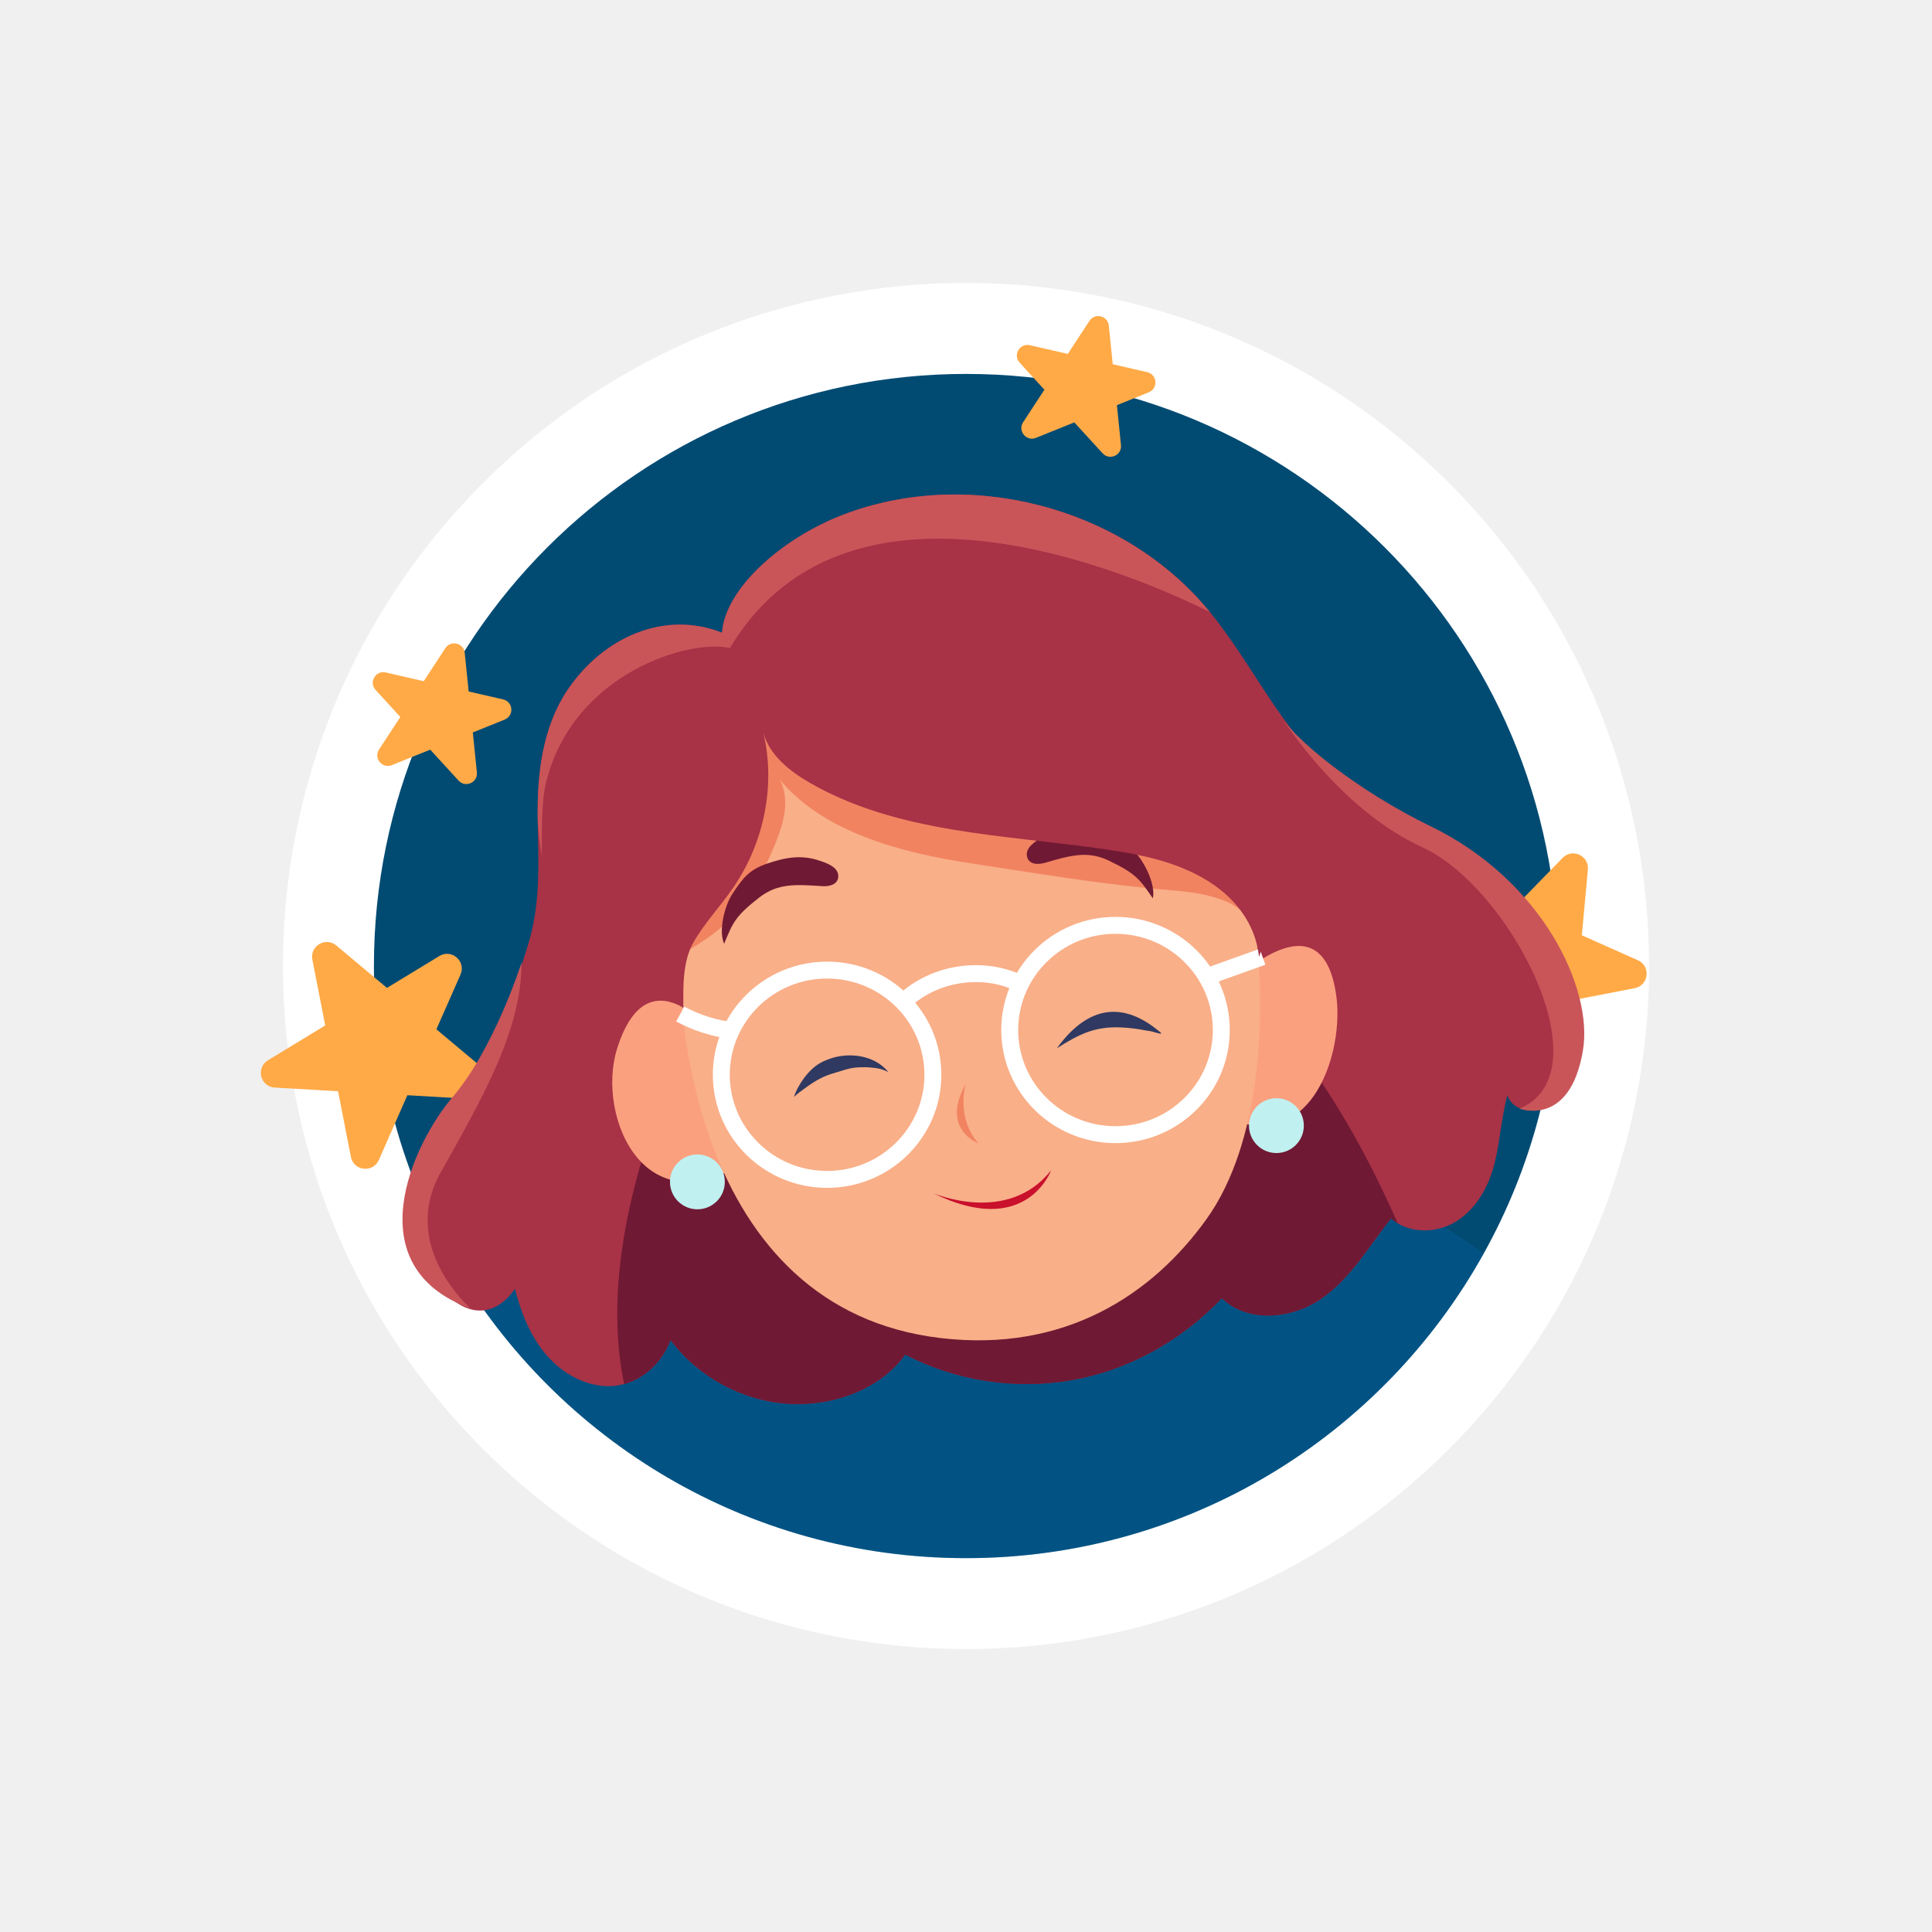
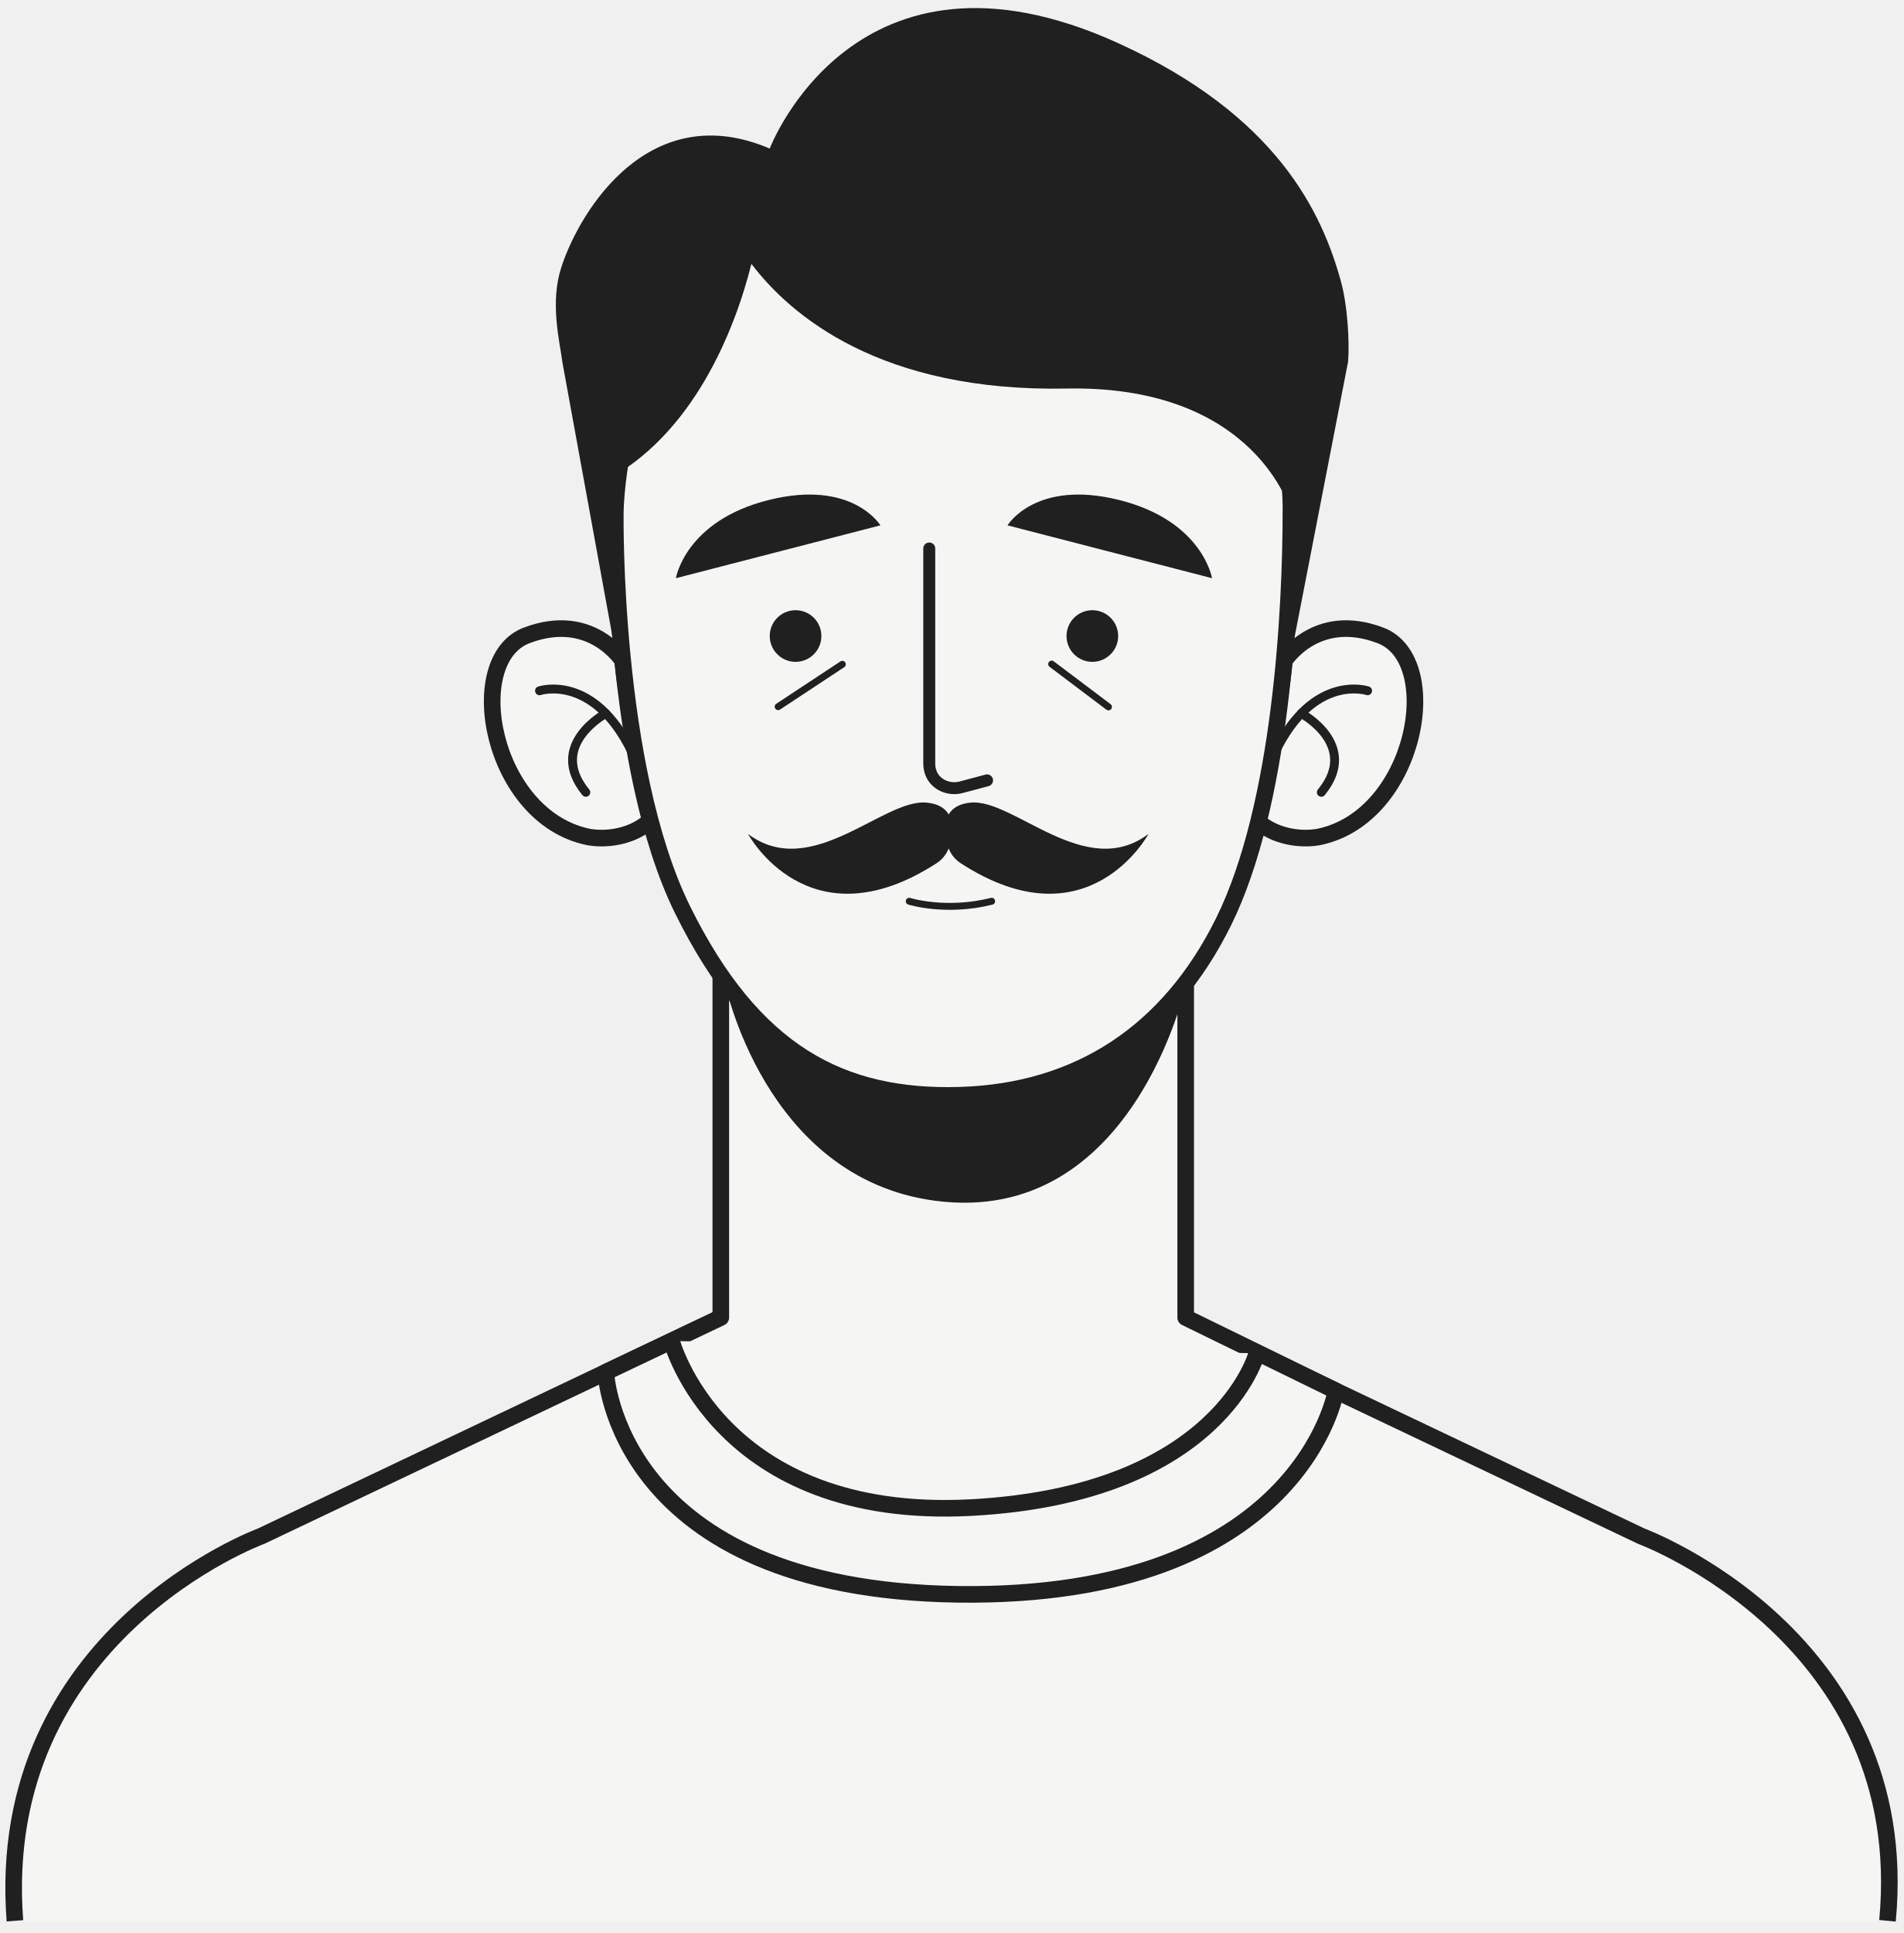
- <svg xmlns="http://www.w3.org/2000/svg" width="168" height="168" viewBox="0 0 168 168" fill="none">
-   <path d="M126 126C149.196 102.804 149.196 65.196 126 42C102.804 18.804 65.196 18.804 42 42C18.804 65.196 18.804 102.804 42 126C65.196 149.196 102.804 149.196 126 126Z" fill="white" />
-   <path d="M135.49 84C135.49 93.08 133.14 101.609 129.012 109.013C120.224 124.81 103.358 135.491 83.998 135.491C65.02 135.491 48.44 125.219 39.51 109.933C35.061 102.317 32.514 93.462 32.514 84C32.514 55.566 55.565 32.515 83.998 32.515C112.438 32.515 135.49 55.566 135.49 84Z" fill="#014B73" />
-   <path opacity="0.3" d="M129.013 109.013C120.226 124.81 103.359 135.491 84 135.491C65.022 135.491 48.441 125.219 39.511 109.933C53.08 99.122 96.318 85.249 129.013 109.013Z" fill="#0464AC" />
-   <path d="M27.161 83.442L30.513 100.599C30.753 101.831 32.438 102.018 32.943 100.869L40.044 84.744C40.549 83.597 39.276 82.481 38.205 83.133L23.299 92.199C22.225 92.852 22.636 94.501 23.891 94.573L41.619 95.594C42.85 95.664 43.461 94.124 42.515 93.332L29.241 82.215C28.316 81.44 26.93 82.258 27.161 83.442Z" fill="#FFAA47" />
-   <path d="M135.881 74.598L123.687 87.123C122.811 88.022 123.616 89.513 124.848 89.275L142.147 85.929C143.378 85.691 143.57 84.01 142.424 83.5L126.484 76.409C125.335 75.898 124.214 77.175 124.869 78.248L134.126 93.401C134.769 94.455 136.383 94.079 136.496 92.85L138.076 75.609C138.185 74.406 136.723 73.733 135.881 74.598Z" fill="#FFAA47" />
-   <path d="M38.725 56.362L32.96 65.176C32.467 65.93 33.239 66.871 34.075 66.534L43.889 62.571C44.724 62.233 44.628 61.022 43.751 60.82L33.544 58.475C32.664 58.273 32.05 59.327 32.659 59.994L39.874 67.877C40.473 68.531 41.559 68.044 41.468 67.163L40.411 56.773C40.323 55.91 39.2 55.636 38.725 56.362Z" fill="#FFAA47" />
-   <path d="M94.732 27.904L88.967 36.718C88.474 37.472 89.246 38.413 90.082 38.075L99.896 34.112C100.731 33.775 100.635 32.563 99.757 32.361L89.551 30.017C88.671 29.815 88.056 30.87 88.666 31.536L95.881 39.419C96.479 40.073 97.566 39.586 97.476 38.705L96.418 28.315C96.33 27.451 95.207 27.178 94.732 27.904Z" fill="#FFAA47" />
-   <path d="M62.789 55.021C57.711 53.01 52.364 55.492 49.332 60.03C47.198 63.219 46.712 67.232 46.756 71.069C46.8 74.906 47.055 78.399 45.942 82.068C41.178 97.793 38.219 93.294 36.993 104.479C36.743 107.006 36.919 109.704 38.313 111.824C39.706 113.943 42.61 115.214 44.774 112.069C45.304 114.135 46.108 116.181 47.497 117.804C48.885 119.428 50.926 120.586 53.06 120.532C55.195 120.478 57.329 119.031 58.315 116.524C60.709 119.728 64.546 121.808 68.534 122.063C72.523 122.318 76.595 120.743 78.71 117.785C83.115 120.071 88.276 120.871 93.163 120.017C98.049 119.163 102.637 116.666 106.252 112.879C108.475 115.052 112.292 114.709 114.858 112.952C117.424 111.196 119.028 108.385 120.956 105.937C122.413 107.271 124.773 107.286 126.48 106.295C128.188 105.304 129.296 103.488 129.846 101.59C130.395 99.691 130.459 97.694 131.072 95.217C131.381 96.301 132.765 96.821 133.83 96.448C134.894 96.075 135.61 95.035 135.895 93.946C136.18 92.857 136.106 91.709 135.615 90.502C133.04 74.547 122.403 71.721 117.576 68.567C111.904 64.863 109.275 58.019 104.898 52.848C97.392 43.992 84.091 40.597 73.264 44.777C68.044 46.794 63.059 51.14 62.789 55.021Z" fill="#A83246" />
-   <mask id="mask0_162_7328" style="mask-type:luminance" maskUnits="userSpaceOnUse" x="36" y="43" width="101" height="80">
-     <path d="M62.788 55.021C57.71 53.01 52.363 55.492 49.331 60.03C47.197 63.219 46.711 67.233 46.755 71.069C46.799 74.906 48.737 79.561 47.197 83.074C42.928 92.798 37.399 94.088 36.992 104.484C36.742 107.011 36.918 109.709 38.312 111.829C39.705 113.948 42.609 115.219 44.773 112.074C45.303 114.14 46.108 116.186 47.496 117.809C48.884 119.433 50.925 120.591 53.059 120.537C55.194 120.483 57.328 119.036 58.314 116.529C60.708 119.733 64.545 121.813 68.533 122.068C72.522 122.323 76.594 120.748 78.709 117.79C83.114 120.076 88.275 120.876 93.162 120.022C98.048 119.168 102.636 116.671 106.251 112.884C108.474 115.057 112.291 114.714 114.857 112.957C117.423 111.201 119.027 108.39 120.955 105.942C122.412 107.276 124.772 107.291 126.479 106.3C128.187 105.309 129.295 103.493 129.845 101.595C130.394 99.696 130.458 97.699 131.071 95.222C131.38 96.306 132.764 96.826 133.829 96.453C134.893 96.08 135.61 95.04 135.894 93.951C136.179 92.862 136.105 91.714 135.614 90.507C134.442 84.433 132.95 77.82 128.069 74.027C124.949 71.604 120.881 70.731 117.575 68.572C111.903 64.868 109.274 58.024 104.897 52.853C97.391 43.997 84.091 40.602 73.263 44.782C68.043 46.794 63.058 51.14 62.788 55.021Z" fill="white" />
-   </mask>
-   <g mask="url(#mask0_162_7328)">
-     <path d="M67.709 76.064C67.709 76.064 49.179 102.694 54.703 122.097C54.703 122.097 101.718 132.915 112.571 124.496C123.423 116.078 124.836 115.087 124.836 115.087C124.836 115.087 117.938 91.802 103.882 82.544C89.944 73.37 67.709 76.064 67.709 76.064Z" fill="#701934" />
-     <path d="M46.684 82.77C47.616 79.454 46.659 71.388 47.483 68.047C49.838 58.485 60.018 55.536 63.472 56.356C74.01 38.708 99.812 50.316 106.832 54.05C101.916 48.609 91.407 41.083 84.078 41.014C76.748 40.946 69.443 44.076 64.434 49.423C63.497 50.424 62.609 51.518 61.407 52.171C59.655 53.118 57.546 52.975 55.598 53.378C51.545 54.217 48.303 57.479 46.59 61.242C44.878 65.005 44.481 69.234 44.446 73.375C44.397 77.511 44.687 81.666 46.684 82.77Z" fill="#C95559" />
-   </g>
-   <path d="M111.021 61.728C111.021 61.728 116.06 70.191 123.684 73.679C131.308 77.167 139.614 93.264 132.142 96.399C132.142 96.399 136.518 98.087 137.647 91.336C138.55 85.949 134.105 76.549 124.381 71.839C118.229 68.856 112.292 64.235 111.021 61.728Z" fill="#C95559" />
-   <path d="M45.352 83.697C45.352 83.697 43.026 91.1 39.342 95.418C35.903 99.451 30.879 110.146 40.936 113.791C40.936 113.791 34.696 108.404 38.312 101.967C41.922 95.526 45.352 89.638 45.352 83.697Z" fill="#C95559" />
-   <path d="M62.708 90.664C62.708 90.664 56.536 82.142 53.671 91.15C51.767 97.135 56.222 107.433 65.612 100.417C65.612 100.417 63.669 99.544 62.919 95.29C62.281 91.675 62.708 90.664 62.708 90.664Z" fill="#FBA07F" />
-   <path d="M60.643 105.157C61.96 105.157 63.028 104.089 63.028 102.772C63.028 101.455 61.96 100.388 60.643 100.388C59.326 100.388 58.259 101.455 58.259 102.772C58.259 104.089 59.326 105.157 60.643 105.157Z" fill="#C0F0F0" />
-   <path d="M106.795 85.768C106.795 85.768 114.983 77.3 116.21 86.675C116.936 92.234 113.281 102.537 103.891 95.521C103.891 95.521 105.833 94.648 106.584 90.394C107.222 86.778 106.795 85.768 106.795 85.768Z" fill="#FBA07F" />
-   <path d="M110.993 100.265C112.31 100.265 113.377 99.198 113.377 97.881C113.377 96.564 112.31 95.497 110.993 95.497C109.676 95.497 108.608 96.564 108.608 97.881C108.608 99.198 109.676 100.265 110.993 100.265Z" fill="#C0F0F0" />
-   <path d="M59.42 75.313C57.732 88.005 60.485 113.835 81.787 116.352C92.59 117.628 100.209 112.58 104.924 105.996C109.639 99.412 110.169 88.368 109.124 80.341C108.648 76.696 109.148 77.319 107.107 74.263C104.345 70.127 99.94 67.409 95.558 65.049C90.932 62.557 86.109 60.295 80.953 59.285C75.797 58.274 70.238 58.603 65.602 61.075C60.965 63.548 60.396 67.963 59.42 75.313Z" fill="#F9AF88" />
-   <path d="M58.57 83.29C61.749 81.759 64.948 79.272 66.268 76C67.23 73.615 69.158 70.47 67.823 67.802C71.611 72.394 78.469 74.17 84.357 75.062C90.244 75.955 95.798 76.912 101.729 77.403C103.363 77.535 105.016 77.736 106.537 78.35C108.058 78.963 108.794 80.042 109.476 81.534C110.045 79.09 109.427 76.495 107.499 74.896C105.571 73.296 103.088 72.526 100.635 72.001C95.513 70.902 90.244 70.701 85.073 69.872C79.907 69.048 74.672 67.497 70.659 64.132C69.913 63.504 69.207 62.812 68.348 62.356C67.49 61.9 66.42 61.703 65.542 62.12C64.325 62.704 63.893 64.195 63.687 65.525C63.197 68.694 63.236 71.932 62.613 75.077C61.995 78.227 59.576 81.028 58.57 83.29Z" fill="#F18361" />
-   <path d="M100.689 89.594C97.299 86.837 94.331 87.794 91.907 91.15C93.806 89.948 95.165 89.241 97.476 89.339C98.442 89.393 98.83 89.462 99.786 89.629C100.189 89.629 101.558 90.222 100.689 89.594Z" fill="#2F3961" />
-   <path d="M71.817 92.2C70.752 92.607 69.977 93.524 69.433 94.496C69.275 94.78 69.138 95.075 69.04 95.384C69.339 95.104 69.668 94.864 70.002 94.623C71.042 93.868 71.645 93.554 72.759 93.24C74.02 92.847 74.216 92.798 75.384 92.803C76.066 92.857 76.532 92.867 77.253 93.225C75.992 91.665 73.588 91.424 71.817 92.2Z" fill="#2F3961" />
-   <path d="M71.418 77.054C69.2 76.902 67.621 76.799 66.021 78.045C63.926 79.679 63.725 80.224 62.969 82.068C62.459 80.96 63.009 78.752 63.681 77.736C64.608 76.338 65.128 75.636 66.718 75.092C68.307 74.552 69.696 74.302 71.285 74.847C71.889 75.053 72.821 75.371 72.89 76.103C72.944 76.74 72.414 77.123 71.418 77.054Z" fill="#701934" />
-   <path d="M90.926 75.009C93.06 74.39 94.581 73.954 96.411 74.832C98.805 75.985 99.114 76.471 100.248 78.119C100.508 76.927 99.507 74.886 98.633 74.037C97.431 72.865 96.774 72.291 95.106 72.099C93.438 71.908 92.025 71.962 90.592 72.825C90.043 73.159 89.199 73.664 89.292 74.395C89.371 75.028 89.969 75.288 90.926 75.009Z" fill="#701934" />
-   <path d="M83.981 94.26C83.981 94.26 83.079 97.125 85.08 99.421C85.08 99.421 81.734 98.185 83.981 94.26Z" fill="#F18361" />
-   <path d="M81.144 103.749C81.144 103.749 87.605 106.574 91.402 101.766C91.402 101.771 89.234 107.757 81.144 103.749Z" fill="#C9102C" />
-   <path fill-rule="evenodd" clip-rule="evenodd" d="M71.921 85.091C67.24 85.091 63.458 88.843 63.458 93.456C63.458 98.068 67.24 101.82 71.921 101.82C76.603 101.82 80.384 98.068 80.384 93.456C80.384 88.843 76.603 85.091 71.921 85.091ZM61.986 93.456C61.986 88.015 66.442 83.619 71.921 83.619C77.401 83.619 81.856 88.015 81.856 93.456C81.856 98.896 77.401 103.292 71.921 103.292C66.442 103.292 61.986 98.896 61.986 93.456Z" fill="white" />
-   <path fill-rule="evenodd" clip-rule="evenodd" d="M97.001 81.2C92.32 81.2 88.538 84.953 88.538 89.565C88.538 94.177 92.32 97.93 97.001 97.93C101.683 97.93 105.464 94.177 105.464 89.565C105.464 84.953 101.683 81.2 97.001 81.2ZM87.066 89.565C87.066 84.125 91.522 79.728 97.001 79.728C102.481 79.728 106.936 84.125 106.936 89.565C106.936 95.005 102.481 99.402 97.001 99.402C91.522 99.402 87.066 95.005 87.066 89.565Z" fill="white" />
-   <path fill-rule="evenodd" clip-rule="evenodd" d="M88.335 86.162C85.378 84.756 81.569 85.335 79.165 87.55L78.168 86.468C81.014 83.846 85.467 83.168 88.967 84.833L88.335 86.162Z" fill="white" />
-   <path fill-rule="evenodd" clip-rule="evenodd" d="M107.777 84.697C107.025 84.966 106.274 85.234 105.521 85.504L105.024 84.118C105.778 83.848 106.53 83.58 107.282 83.311L107.282 83.311C108.034 83.042 108.785 82.774 109.538 82.504L110.034 83.89C109.281 84.16 108.529 84.428 107.777 84.697Z" fill="white" />
-   <path fill-rule="evenodd" clip-rule="evenodd" d="M59.503 87.53C60.851 88.264 62.343 88.731 63.871 88.897L63.712 90.36C61.993 90.173 60.316 89.649 58.799 88.823L59.503 87.53Z" fill="white" />
-   <path d="M59.418 87.652C59.418 85.905 59.325 83.648 60.301 81.941C61.277 80.234 62.661 78.796 63.769 77.172C66.448 73.262 67.469 68.253 66.37 63.68C66.89 65.658 68.646 67.046 70.417 68.067C78.061 72.472 87.319 72.58 96.052 73.841C99.029 74.273 102.047 74.871 104.652 76.373C107.257 77.874 109.161 80.204 109.48 83.197C112.315 75.651 106.624 67.802 100.011 63.882C95.953 61.478 91.209 60.58 86.642 59.397C82.211 58.254 77.82 56.797 73.263 56.429C68.705 56.061 63.823 56.91 60.345 59.883C58.064 61.831 56.543 64.568 55.704 67.448C54.865 70.328 54.669 73.36 54.727 76.358C54.767 78.389 54.924 80.445 55.562 82.368C56.214 84.306 57.254 86.175 59.418 87.652Z" fill="#A83246" />
+ <svg xmlns="http://www.w3.org/2000/svg" width="131" height="133" viewBox="0 0 131 133" fill="none">
+   <path d="M129.895 132.161C131.747 112.652 112.955 105.698 112.955 105.698L81.316 90.653H66.589H64.333H49.606L17.967 105.698C17.967 105.698 -0.483 112.47 1.027 132.161" fill="#F5F5F3" />
+   <path d="M129.895 132.161C131.747 112.652 112.955 105.698 112.955 105.698L81.316 90.653H66.589H64.333H49.606L17.967 105.698C17.967 105.698 -0.483 112.47 1.027 132.161" stroke="#202020" stroke-width="1.143" stroke-miterlimit="10" stroke-linejoin="round" />
+   <path d="M81.598 90.652V56.947H49.605V90.652L41.691 94.416C41.691 94.416 42.315 109.378 65.938 109.697C89.56 110.016 91.934 95.702 91.934 95.702L81.598 90.652Z" fill="#F5F5F3" stroke="#202020" stroke-width="1.143" stroke-miterlimit="10" stroke-linejoin="round" />
+   <path d="M46.213 92.265C46.213 92.265 49.483 104.644 66.811 103.73C83.945 102.826 86.492 93.114 86.492 93.114" fill="#F5F5F3" />
+   <path d="M46.213 92.265C46.213 92.265 49.483 104.644 66.811 103.73C83.945 102.826 86.492 93.114 86.492 93.114" stroke="#202020" stroke-width="1.143" stroke-miterlimit="10" stroke-linejoin="round" />
+   <path d="M49.846 67.462C49.846 67.462 52.526 81.056 64.357 82.618C77.973 84.415 81.6 67.807 81.6 67.807C81.6 67.807 75.583 75.346 66.068 75.358C55.455 75.372 49.846 67.462 49.846 67.462Z" fill="#202020" />
+   <path d="M92.283 19.368C90.977 14.633 87.908 7.951 76.949 2.967C58.843 -5.267 52.971 10.222 52.971 10.222C44.751 6.71 39.942 14.38 38.634 18.374C37.843 20.788 38.489 23.357 38.721 25.022L42.339 44.842L42.788 31.204C46.212 20.037 54.748 18.314 54.748 18.314L71.294 17.002L89.051 44.048L92.773 24.891C92.89 23.419 92.717 20.941 92.283 19.368Z" fill="#202020" />
+   <path d="M88.393 45.46C88.393 45.46 90.55 42.029 94.999 43.717C99.448 45.404 97.435 56.208 90.762 57.585C90.762 57.585 88.37 58.107 86.494 56.469C86.494 56.469 88.135 48.488 88.393 45.46Z" fill="#F5F5F3" stroke="#202020" stroke-width="1.143" stroke-miterlimit="10" stroke-linejoin="round" />
+   <path d="M94.118 47.528C94.118 47.528 90.391 46.285 87.746 51.772" stroke="#202020" stroke-width="0.611" stroke-miterlimit="10" stroke-linecap="round" stroke-linejoin="round" />
+   <path d="M89.555 49.087C89.555 49.087 93.61 51.256 90.932 54.515" stroke="#202020" stroke-width="0.611" stroke-miterlimit="10" stroke-linecap="round" stroke-linejoin="round" />
+   <path d="M42.854 45.46C42.854 45.46 40.697 42.029 36.248 43.717C31.799 45.404 33.812 56.208 40.485 57.585C40.485 57.585 42.877 58.107 44.753 56.469C44.753 56.469 43.112 48.488 42.854 45.46Z" fill="#F5F5F3" stroke="#202020" stroke-width="1.143" stroke-miterlimit="10" stroke-linejoin="round" />
+   <path d="M37.129 47.528C37.129 47.528 40.856 46.285 43.501 51.772" stroke="#202020" stroke-width="0.611" stroke-miterlimit="10" stroke-linecap="round" stroke-linejoin="round" />
+   <path d="M41.692 49.087C41.692 49.087 37.637 51.256 40.316 54.515" stroke="#202020" stroke-width="0.611" stroke-miterlimit="10" stroke-linecap="round" stroke-linejoin="round" />
+   <path d="M88.84 35.207C88.842 41.72 88.203 55.347 84.199 63.434C80.439 71.028 74.222 75.115 66.07 75.358C57.918 75.601 51.845 72.459 46.978 62.604C42.111 52.748 42.344 35.328 42.344 35.328C42.344 35.328 42.344 12.061 65.34 12.061C89.559 12.061 88.84 35.207 88.84 35.207Z" fill="#F5F5F3" stroke="#202020" stroke-width="1.143" stroke-miterlimit="10" stroke-linejoin="round" />
+   <path d="M63.951 37.737V52.553C63.951 52.784 63.996 53.006 64.077 53.209C64.396 54.007 65.314 54.389 66.144 54.168L67.929 53.693" fill="#F5F5F3" />
+   <path d="M63.951 37.737V52.553C63.951 52.784 63.996 53.006 64.077 53.209C64.396 54.007 65.314 54.389 66.144 54.168L67.929 53.693" stroke="#202020" stroke-width="0.822" stroke-miterlimit="10" stroke-linecap="round" stroke-linejoin="round" />
+   <path d="M54.75 45.539C55.731 45.539 56.527 44.743 56.527 43.762C56.527 42.781 55.731 41.985 54.75 41.985C53.768 41.985 52.973 42.781 52.973 43.762C52.973 44.743 53.768 45.539 54.75 45.539Z" fill="#202020" />
+   <path d="M75.174 45.539C76.155 45.539 76.951 44.743 76.951 43.762C76.951 42.781 76.155 41.985 75.174 41.985C74.192 41.985 73.397 42.781 73.397 43.762C73.397 44.743 74.192 45.539 75.174 45.539Z" fill="#202020" />
+   <path d="M57.97 45.707L53.551 48.623" stroke="#202020" stroke-width="0.475" stroke-miterlimit="10" stroke-linecap="round" stroke-linejoin="round" />
+   <path d="M72.375 45.692L76.284 48.638" stroke="#202020" stroke-width="0.475" stroke-miterlimit="10" stroke-linecap="round" stroke-linejoin="round" />
+   <path d="M69.336 36.147L83.411 39.783C83.411 39.783 82.771 35.835 77.013 34.4C71.255 32.965 69.336 36.147 69.336 36.147Z" fill="#202020" />
+   <path d="M60.589 36.147L46.514 39.783C46.514 39.783 47.154 35.835 52.912 34.4C58.67 32.965 60.589 36.147 60.589 36.147Z" fill="#202020" />
+   <path d="M62.572 62.011C62.572 62.011 65.095 62.803 68.245 62.011" stroke="#202020" stroke-width="0.475" stroke-miterlimit="10" stroke-linecap="round" stroke-linejoin="round" />
+   <path d="M64.458 59.392C64.905 59.103 65.231 58.651 65.371 58.135C65.654 57.086 65.779 55.412 63.758 55.223C60.791 54.945 55.824 60.651 51.477 57.38C51.477 57.38 55.632 65.096 64.458 59.392Z" fill="#202020" />
+   <path d="M66.112 59.392C65.667 59.103 65.342 58.651 65.203 58.135C64.92 57.086 64.797 55.412 66.809 55.223C69.763 54.945 74.709 60.651 79.037 57.38C79.037 57.38 74.899 65.096 66.112 59.392Z" fill="#202020" />
+   <path d="M86.744 14.971C86.145 15.171 66.813 9.813 66.813 9.813L49.846 14.971C49.846 14.971 49.851 14.984 49.855 14.996C34.939 19.032 41.513 33.156 41.513 33.156C47.651 30.003 50.547 22.807 51.711 18.156C54.425 21.724 60.606 26.982 73.396 26.734C86.494 26.481 88.839 35.206 88.839 35.206C88.839 35.206 87.343 14.772 86.744 14.971Z" fill="#202020" />
</svg>
